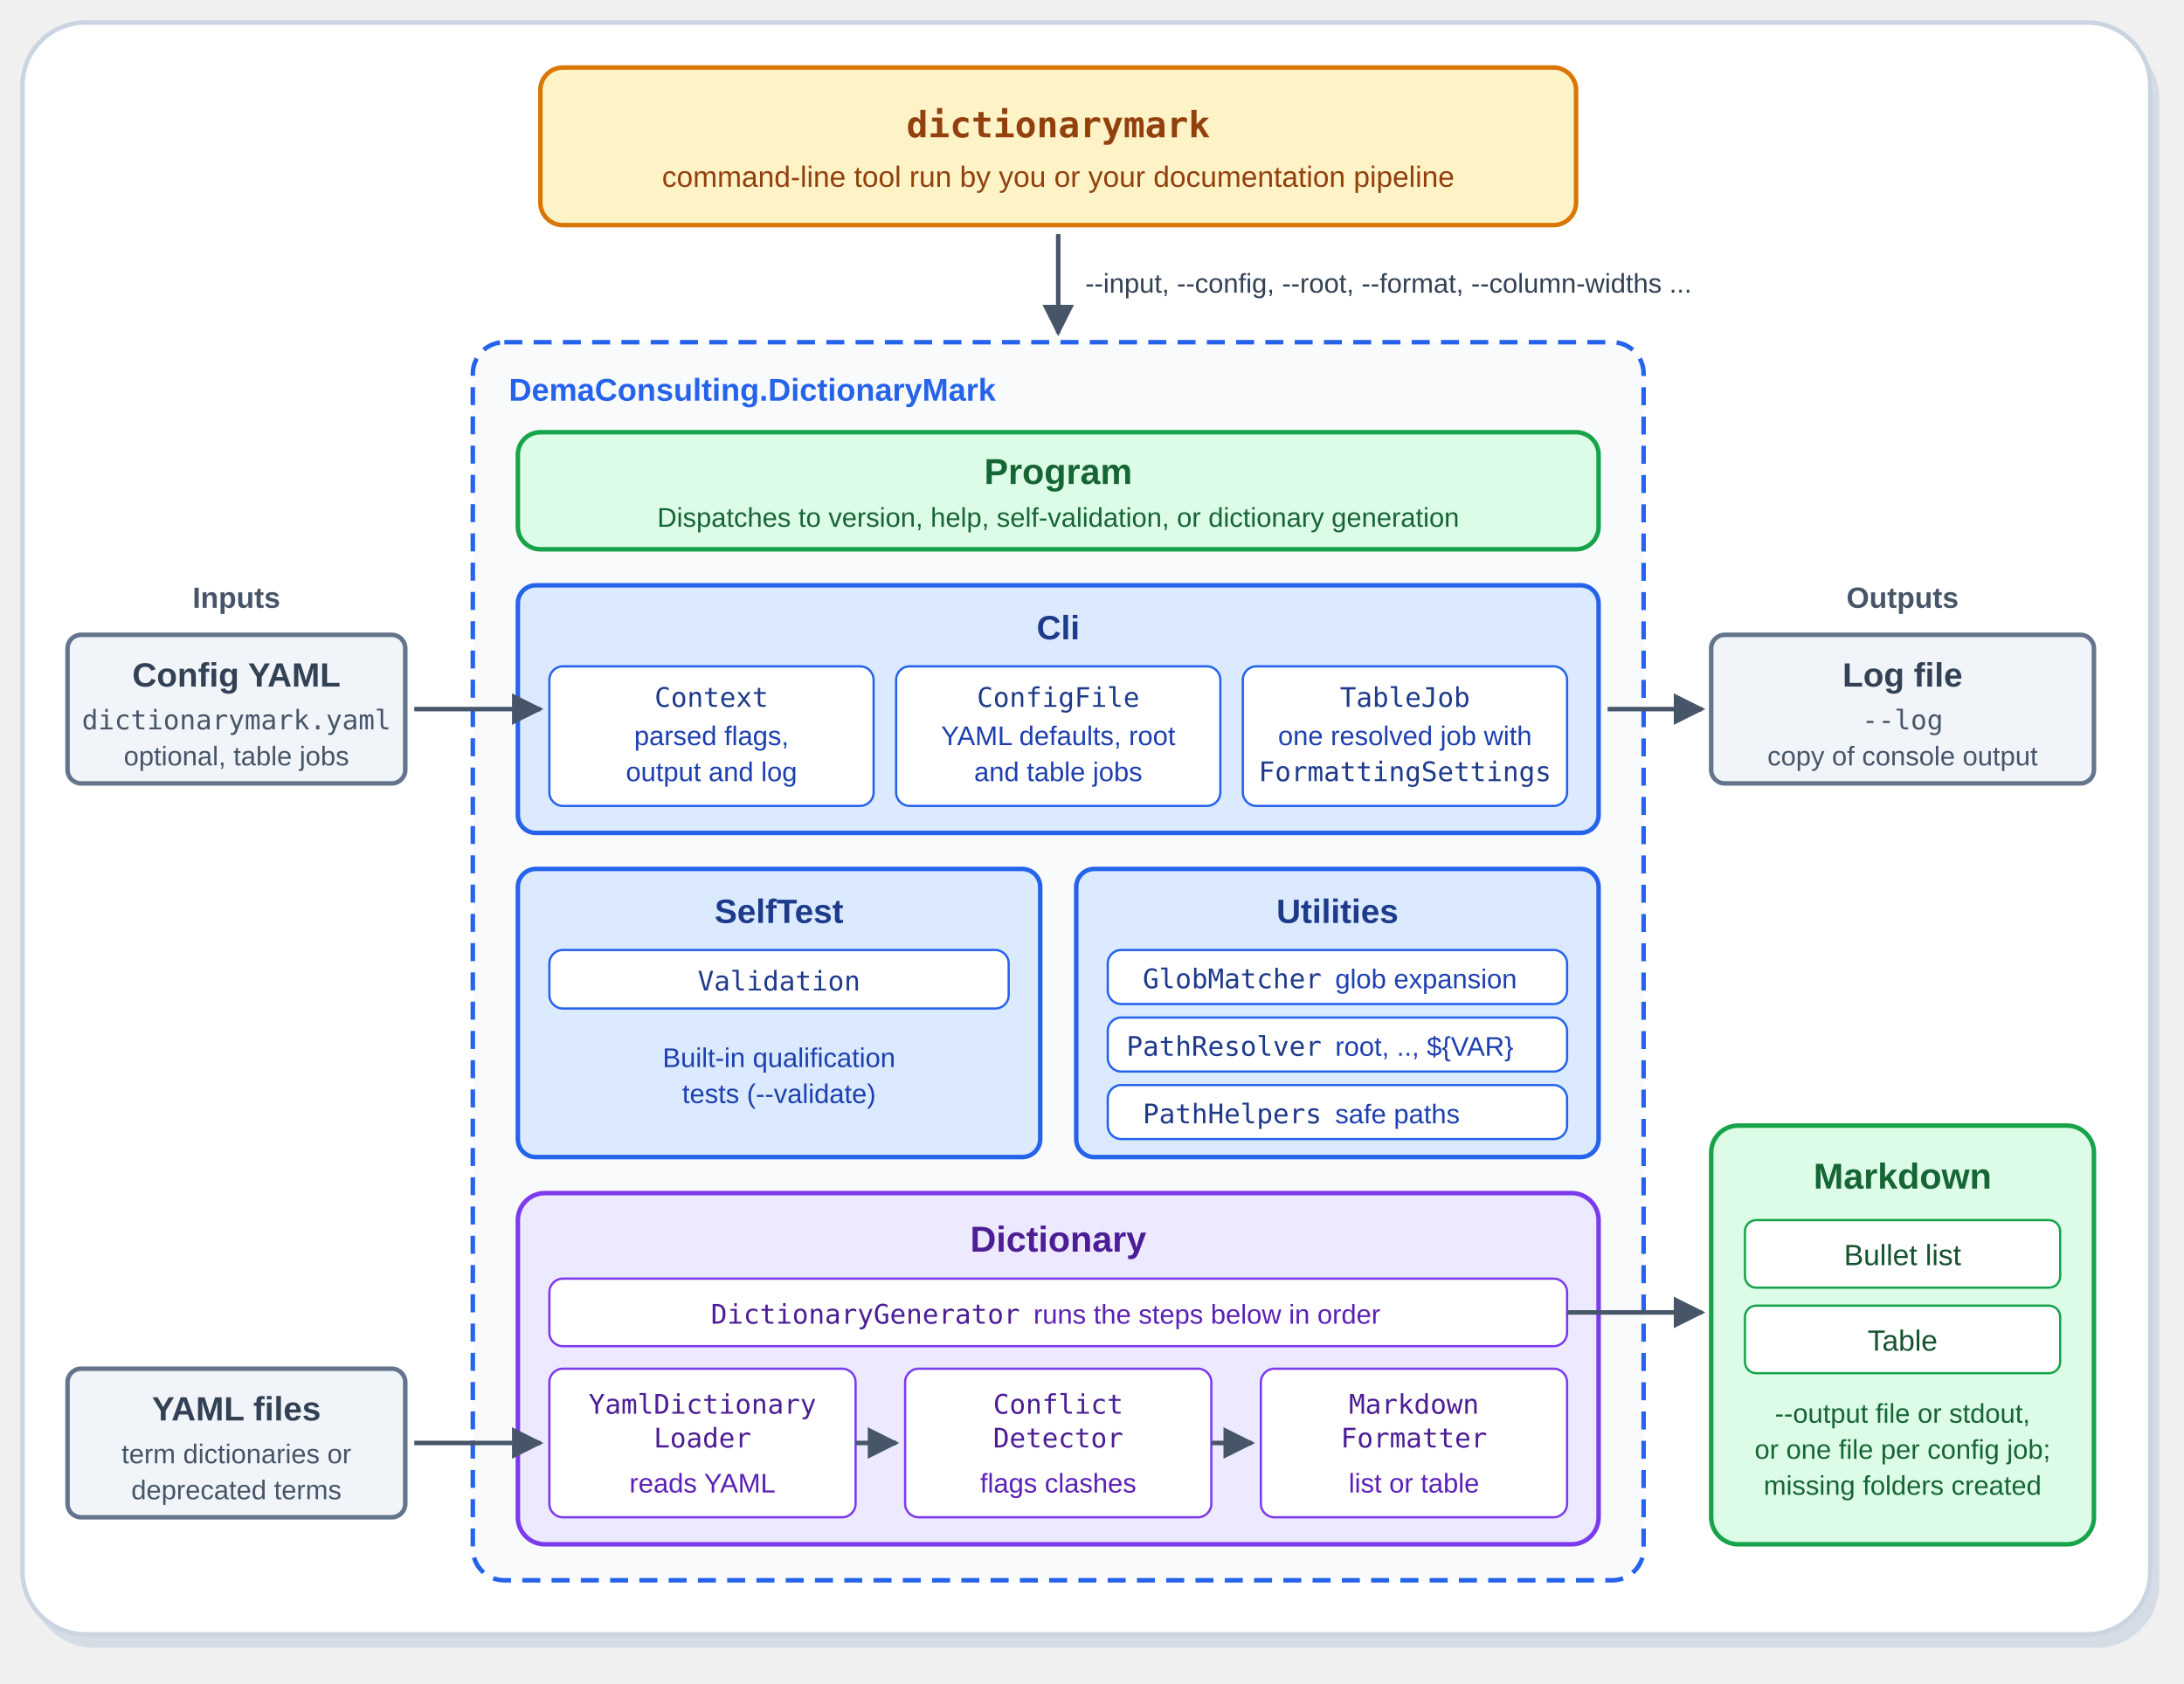
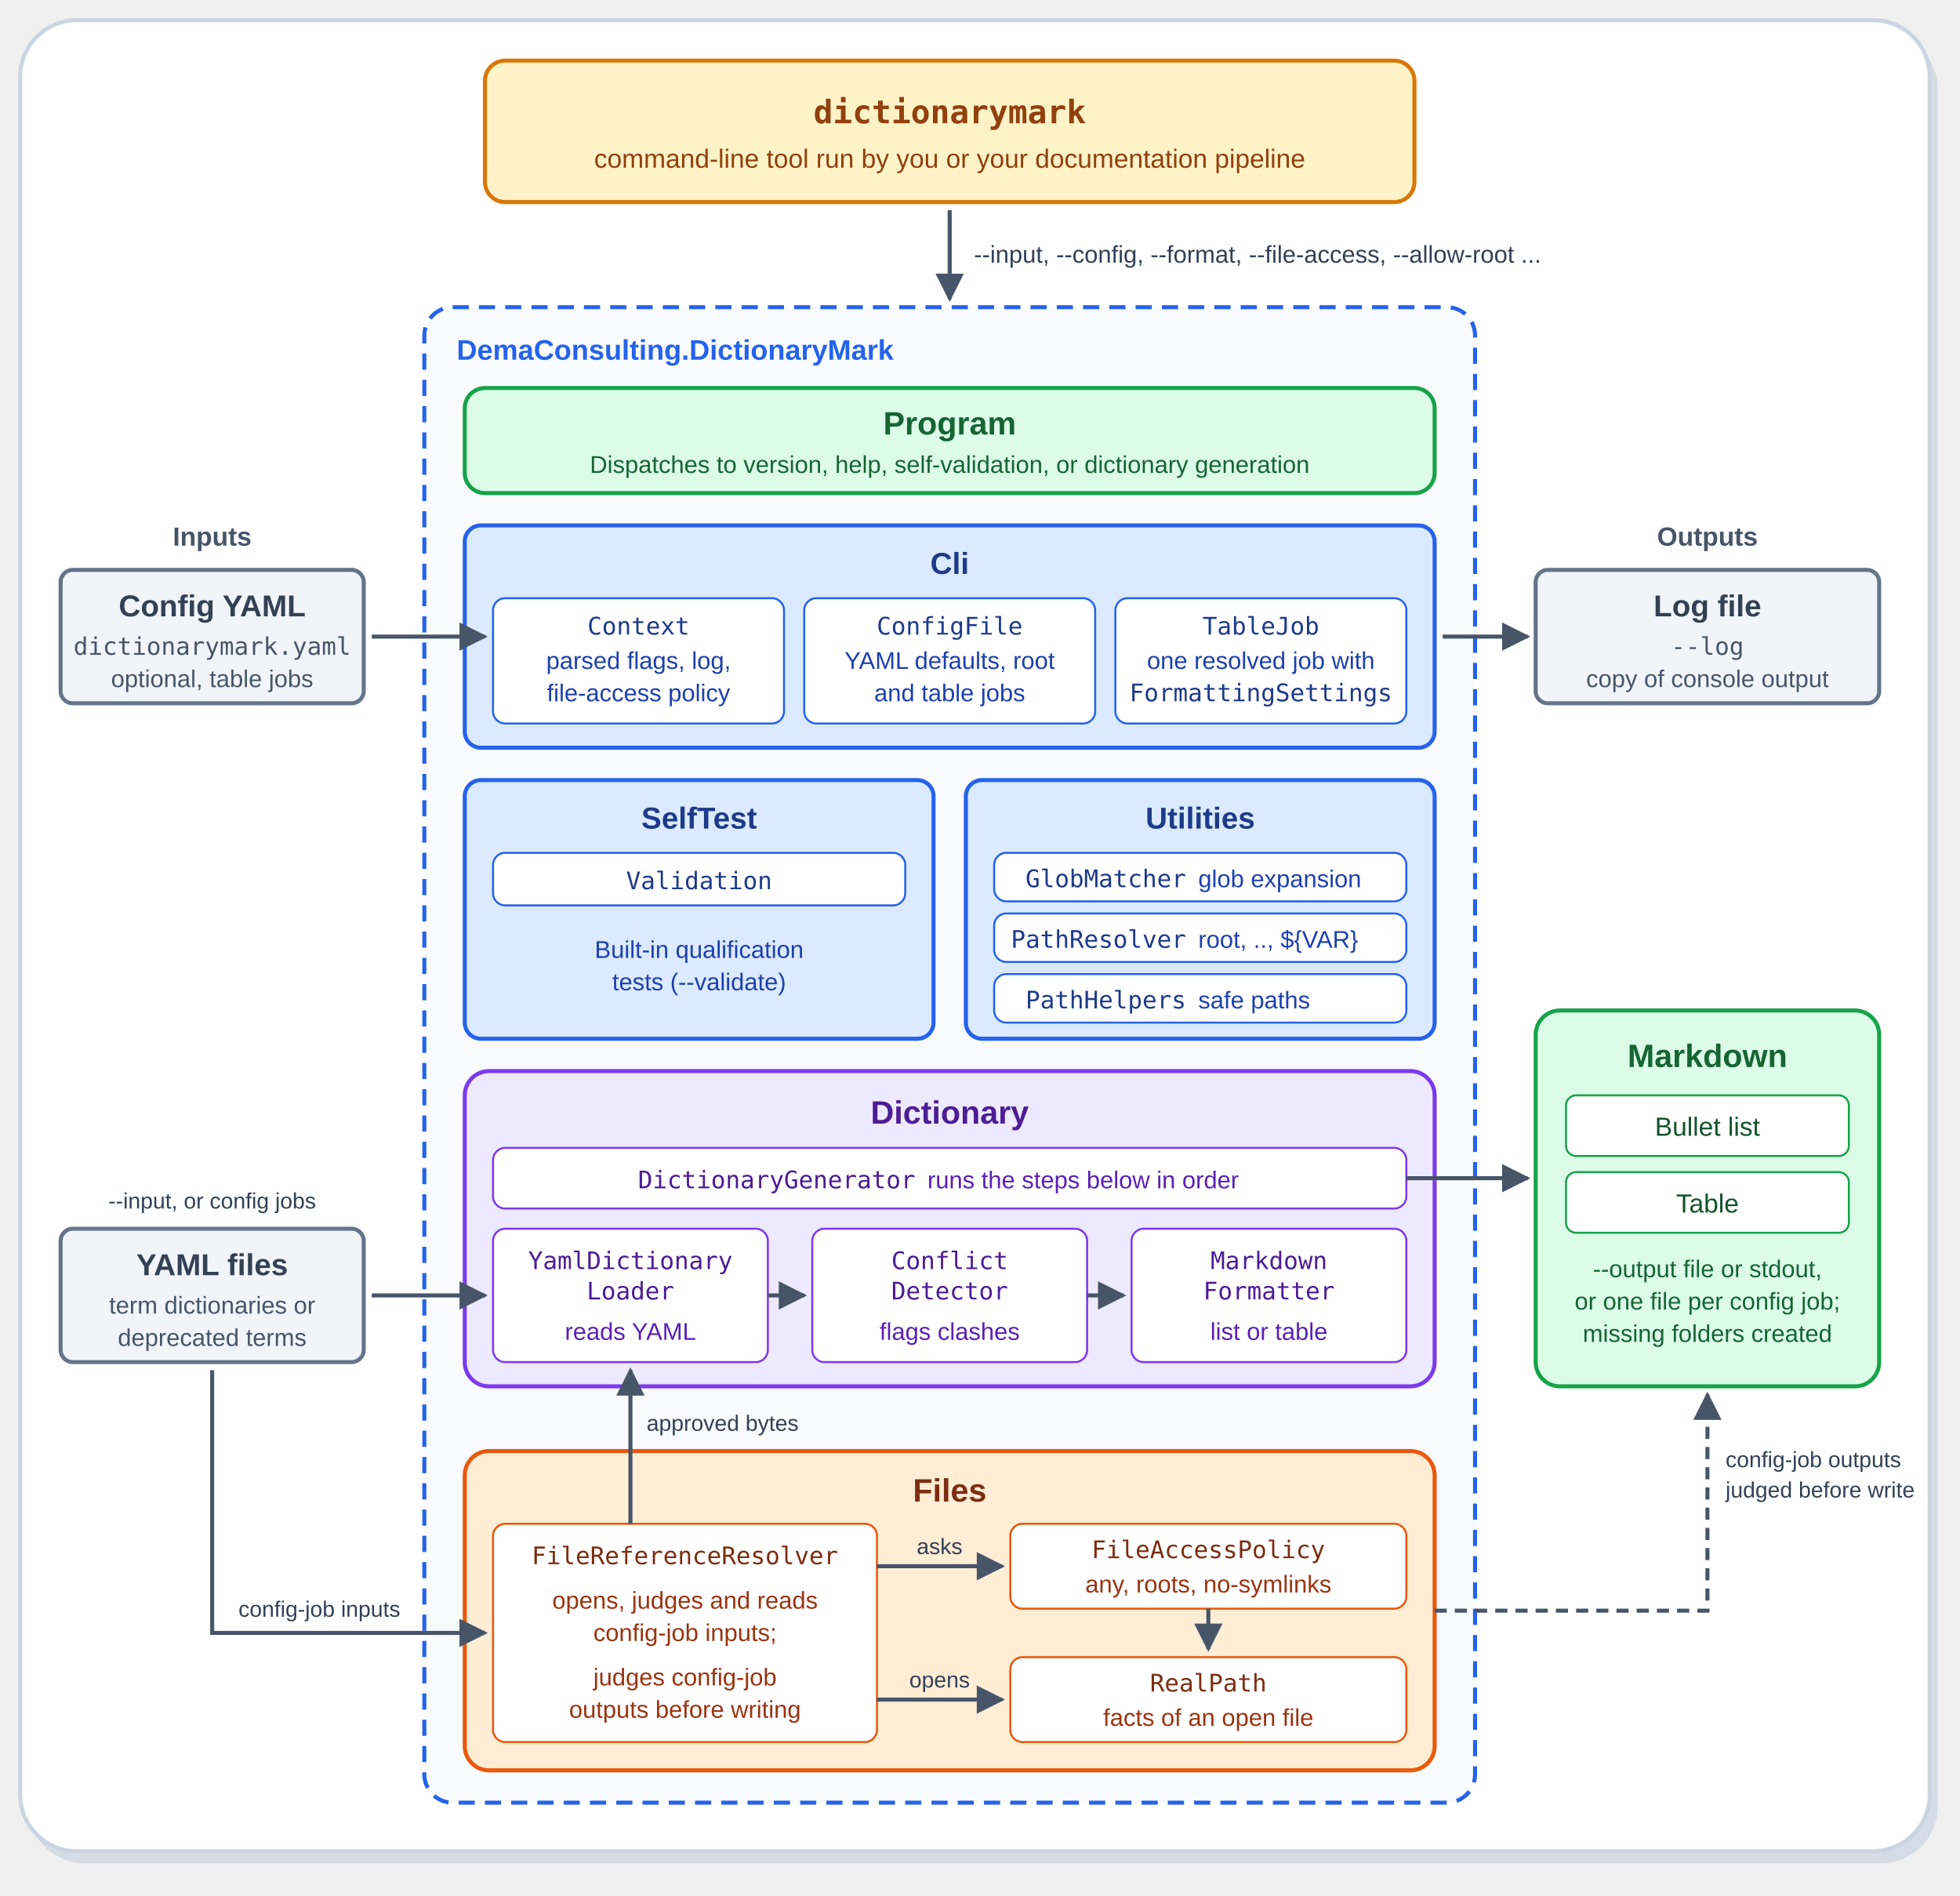
- <svg xmlns="http://www.w3.org/2000/svg" width="970" height="748" viewBox="0 0 970 748" font-family="Segoe UI, Arial, sans-serif">
+ <svg xmlns="http://www.w3.org/2000/svg" width="970" height="938" viewBox="0 0 970 938" font-family="Segoe UI, Arial, sans-serif">
  <defs>
    <marker id="a" viewBox="0 0 10 10" refX="9" refY="5" markerWidth="7" markerHeight="7" orient="auto-start-reverse">
      <path d="M0,0 L10,5 L0,10 z" fill="#475569" />
    </marker>
  </defs>
-   <rect x="14" y="16" width="945" height="716" rx="28" fill="#d5dce6" />
-   <rect x="10" y="10" width="945" height="716" rx="28" fill="#ffffff" stroke="#cbd5e1" stroke-width="2" />
+   <rect x="14" y="16" width="945" height="906" rx="28" fill="#d5dce6" />
+   <rect x="10" y="10" width="945" height="906" rx="28" fill="#ffffff" stroke="#cbd5e1" stroke-width="2" />
  <g transform="translate(30,30)">
    <rect x="210" y="0" width="460" height="70" rx="10" fill="#fef3c7" stroke="#d97706" stroke-width="2" />
    <text x="440" y="31" font-size="16" font-family="Consolas, monospace" font-weight="600" fill="#92400e" text-anchor="middle">dictionarymark</text>
    <text x="440" y="53" font-size="13" fill="#92400e" text-anchor="middle">command-line tool run by you or your documentation pipeline</text>
    <line x1="440" y1="74" x2="440" y2="118" stroke="#475569" stroke-width="2" marker-end="url(#a)" />
-     <text x="452" y="100" font-size="12" fill="#334155">--input, --config, --root, --format, --column-widths ...</text>
-     <rect x="180" y="122" width="520" height="550" rx="14" fill="#f8fafc" stroke="#2563eb" stroke-width="2" stroke-dasharray="8 5" />
+     <text x="452" y="100" font-size="12" fill="#334155">--input, --config, --format, --file-access, --allow-root ...</text>
+     <rect x="180" y="122" width="520" height="740" rx="14" fill="#f8fafc" stroke="#2563eb" stroke-width="2" stroke-dasharray="8 5" />
    <text x="196" y="148" font-size="14" font-weight="600" fill="#2563eb">DemaConsulting.DictionaryMark</text>
    <rect x="200" y="162" width="480" height="52" rx="10" fill="#dcfce7" stroke="#16a34a" stroke-width="2" />
    <text x="440" y="185" font-size="16" font-weight="600" fill="#166534" text-anchor="middle">Program</text>
    <text x="440" y="204" font-size="12" fill="#166534" text-anchor="middle">Dispatches to version, help, self-validation, or dictionary generation</text>
    <rect x="200" y="230" width="480" height="110" rx="8" fill="#dbeafe" stroke="#2563eb" stroke-width="2" />
    <text x="440" y="254" font-size="15" font-weight="600" fill="#1e3a8a" text-anchor="middle">Cli</text>
    <g font-size="12" text-anchor="middle">
      <rect x="214" y="266" width="144" height="62" rx="6" fill="#ffffff" stroke="#2563eb" />
      <text x="286" y="284" font-family="Consolas, monospace" fill="#1e3a8a">Context</text>
-       <text x="286" y="301" fill="#1e40af">parsed flags,</text>
-       <text x="286" y="317" fill="#1e40af">output and log</text>
+       <text x="286" y="301" fill="#1e40af">parsed flags, log,</text>
+       <text x="286" y="317" fill="#1e40af">file-access policy</text>
      <rect x="368" y="266" width="144" height="62" rx="6" fill="#ffffff" stroke="#2563eb" />
      <text x="440" y="284" font-family="Consolas, monospace" fill="#1e3a8a">ConfigFile</text>
      <text x="440" y="301" fill="#1e40af">YAML defaults, root</text>
      <text x="440" y="317" fill="#1e40af">and table jobs</text>
      <rect x="522" y="266" width="144" height="62" rx="6" fill="#ffffff" stroke="#2563eb" />
      <text x="594" y="284" font-family="Consolas, monospace" fill="#1e3a8a">TableJob</text>
      <text x="594" y="301" fill="#1e40af">one resolved job with</text>
      <text x="594" y="317" font-family="Consolas, monospace" fill="#1e3a8a">FormattingSettings</text>
    </g>
    <rect x="200" y="356" width="232" height="128" rx="8" fill="#dbeafe" stroke="#2563eb" stroke-width="2" />
    <text x="316" y="380" font-size="15" font-weight="600" fill="#1e3a8a" text-anchor="middle">SelfTest</text>
    <rect x="214" y="392" width="204" height="26" rx="6" fill="#ffffff" stroke="#2563eb" />
    <text x="316" y="410" font-size="12" font-family="Consolas, monospace" fill="#1e3a8a" text-anchor="middle">Validation</text>
    <text x="316" y="444" font-size="12" fill="#1e40af" text-anchor="middle">Built-in qualification</text>
    <text x="316" y="460" font-size="12" fill="#1e40af" text-anchor="middle">tests (--validate)</text>
    <rect x="448" y="356" width="232" height="128" rx="8" fill="#dbeafe" stroke="#2563eb" stroke-width="2" />
    <text x="564" y="380" font-size="15" font-weight="600" fill="#1e3a8a" text-anchor="middle">Utilities</text>
    <g font-size="12">
      <rect x="462" y="392" width="204" height="24" rx="6" fill="#ffffff" stroke="#2563eb" />
      <text x="557" y="409" font-family="Consolas, monospace" fill="#1e3a8a" text-anchor="end">GlobMatcher</text>
      <text x="563" y="409" fill="#1e40af">glob expansion</text>
      <rect x="462" y="422" width="204" height="24" rx="6" fill="#ffffff" stroke="#2563eb" />
      <text x="557" y="439" font-family="Consolas, monospace" fill="#1e3a8a" text-anchor="end">PathResolver</text>
      <text x="563" y="439" fill="#1e40af">root, .., ${VAR}</text>
      <rect x="462" y="452" width="204" height="24" rx="6" fill="#ffffff" stroke="#2563eb" />
      <text x="557" y="469" font-family="Consolas, monospace" fill="#1e3a8a" text-anchor="end">PathHelpers</text>
      <text x="563" y="469" fill="#1e40af">safe paths</text>
    </g>
    <rect x="200" y="500" width="480" height="156" rx="12" fill="#ede9fe" stroke="#7c3aed" stroke-width="2" />
    <text x="440" y="526" font-size="16" font-weight="600" fill="#4c1d95" text-anchor="middle">Dictionary</text>
    <rect x="214" y="538" width="452" height="30" rx="6" fill="#ffffff" stroke="#7c3aed" />
    <text x="423" y="558" font-size="12" font-family="Consolas, monospace" fill="#4c1d95" text-anchor="end">DictionaryGenerator</text>
    <text x="429" y="558" font-size="12" fill="#5b21b6">runs the steps below in order</text>
    <rect x="214" y="578" width="136" height="66" rx="6" fill="#ffffff" stroke="#7c3aed" />
    <text x="282" y="598" font-size="12" font-family="Consolas, monospace" fill="#4c1d95" text-anchor="middle">YamlDictionary</text>
    <text x="282" y="613" font-size="12" font-family="Consolas, monospace" fill="#4c1d95" text-anchor="middle">Loader</text>
    <text x="282" y="633" font-size="12" fill="#5b21b6" text-anchor="middle">reads YAML</text>
    <rect x="372" y="578" width="136" height="66" rx="6" fill="#ffffff" stroke="#7c3aed" />
    <text x="440" y="598" font-size="12" font-family="Consolas, monospace" fill="#4c1d95" text-anchor="middle">Conflict</text>
    <text x="440" y="613" font-size="12" font-family="Consolas, monospace" fill="#4c1d95" text-anchor="middle">Detector</text>
    <text x="440" y="633" font-size="12" fill="#5b21b6" text-anchor="middle">flags clashes</text>
    <rect x="530" y="578" width="136" height="66" rx="6" fill="#ffffff" stroke="#7c3aed" />
    <text x="598" y="598" font-size="12" font-family="Consolas, monospace" fill="#4c1d95" text-anchor="middle">Markdown</text>
    <text x="598" y="613" font-size="12" font-family="Consolas, monospace" fill="#4c1d95" text-anchor="middle">Formatter</text>
    <text x="598" y="633" font-size="12" fill="#5b21b6" text-anchor="middle">list or table</text>
    <line x1="350" y1="611" x2="368" y2="611" stroke="#475569" stroke-width="2" marker-end="url(#a)" />
    <line x1="508" y1="611" x2="526" y2="611" stroke="#475569" stroke-width="2" marker-end="url(#a)" />
    <text x="75" y="240" font-size="13" font-weight="600" fill="#475569" text-anchor="middle">Inputs</text>
    <rect x="0" y="252" width="150" height="66" rx="6" fill="#f1f5f9" stroke="#64748b" stroke-width="2" />
    <text x="75" y="275" font-size="15" font-weight="600" fill="#334155" text-anchor="middle">Config YAML</text>
    <text x="75" y="294" font-size="12" font-family="Consolas, monospace" fill="#475569" text-anchor="middle">dictionarymark.yaml</text>
    <text x="75" y="310" font-size="12" fill="#475569" text-anchor="middle">optional, table jobs</text>
    <line x1="154" y1="285" x2="210" y2="285" stroke="#475569" stroke-width="2" marker-end="url(#a)" />
+     <text x="75" y="568" font-size="11" fill="#334155" text-anchor="middle">--input, or config jobs</text>
    <rect x="0" y="578" width="150" height="66" rx="6" fill="#f1f5f9" stroke="#64748b" stroke-width="2" />
    <text x="75" y="601" font-size="15" font-weight="600" fill="#334155" text-anchor="middle">YAML files</text>
    <text x="75" y="620" font-size="12" fill="#475569" text-anchor="middle">term dictionaries or</text>
    <text x="75" y="636" font-size="12" fill="#475569" text-anchor="middle">deprecated terms</text>
    <line x1="154" y1="611" x2="210" y2="611" stroke="#475569" stroke-width="2" marker-end="url(#a)" />
+     <rect x="200" y="688" width="480" height="158" rx="12" fill="#ffedd5" stroke="#ea580c" stroke-width="2" />
+     <text x="440" y="713" font-size="16" font-weight="600" fill="#7c2d12" text-anchor="middle">Files</text>
+     <g font-size="12" text-anchor="middle">
+       <rect x="214" y="724" width="190" height="108" rx="6" fill="#ffffff" stroke="#ea580c" />
+       <text x="309" y="744" font-family="Consolas, monospace" fill="#7c2d12">FileReferenceResolver</text>
+       <text x="309" y="766" fill="#9a3412">opens, judges and reads</text>
+       <text x="309" y="782" fill="#9a3412">config-job inputs;</text>
+       <text x="309" y="804" fill="#9a3412">judges config-job</text>
+       <text x="309" y="820" fill="#9a3412">outputs before writing</text>
+       <rect x="470" y="724" width="196" height="42" rx="6" fill="#ffffff" stroke="#ea580c" />
+       <text x="568" y="741" font-family="Consolas, monospace" fill="#7c2d12">FileAccessPolicy</text>
+       <text x="568" y="758" fill="#9a3412">any, roots, no-symlinks</text>
+       <rect x="470" y="790" width="196" height="42" rx="6" fill="#ffffff" stroke="#ea580c" />
+       <text x="568" y="807" font-family="Consolas, monospace" fill="#7c2d12">RealPath</text>
+       <text x="568" y="824" fill="#9a3412">facts of an open file</text>
+     </g>
+     <line x1="404" y1="745" x2="466" y2="745" stroke="#475569" stroke-width="2" marker-end="url(#a)" />
+     <text x="435" y="739" font-size="11" fill="#334155" text-anchor="middle">asks</text>
+     <line x1="404" y1="811" x2="466" y2="811" stroke="#475569" stroke-width="2" marker-end="url(#a)" />
+     <text x="435" y="805" font-size="11" fill="#334155" text-anchor="middle">opens</text>
+     <line x1="568" y1="766" x2="568" y2="786" stroke="#475569" stroke-width="2" marker-end="url(#a)" />
+     <polyline points="75,648 75,778 210,778" fill="none" stroke="#475569" stroke-width="2" marker-end="url(#a)" />
+     <text x="88" y="770" font-size="11" fill="#334155">config-job inputs</text>
+     <line x1="282" y1="724" x2="282" y2="648" stroke="#475569" stroke-width="2" marker-end="url(#a)" />
+     <text x="290" y="678" font-size="11" fill="#334155">approved bytes</text>
    <text x="815" y="240" font-size="13" font-weight="600" fill="#475569" text-anchor="middle">Outputs</text>
    <rect x="730" y="252" width="170" height="66" rx="6" fill="#f1f5f9" stroke="#64748b" stroke-width="2" />
    <text x="815" y="275" font-size="15" font-weight="600" fill="#334155" text-anchor="middle">Log file</text>
    <text x="815" y="294" font-size="12" font-family="Consolas, monospace" fill="#475569" text-anchor="middle">--log</text>
    <text x="815" y="310" font-size="12" fill="#475569" text-anchor="middle">copy of console output</text>
    <line x1="684" y1="285" x2="726" y2="285" stroke="#475569" stroke-width="2" marker-end="url(#a)" />
    <rect x="730" y="470" width="170" height="186" rx="12" fill="#dcfce7" stroke="#16a34a" stroke-width="2" />
    <text x="815" y="498" font-size="16" font-weight="600" fill="#166534" text-anchor="middle">Markdown</text>
    <g font-size="13" fill="#14532d" text-anchor="middle">
      <rect x="745" y="512" width="140" height="30" rx="5" fill="#ffffff" stroke="#16a34a" />
      <text x="815" y="532">Bullet list</text>
      <rect x="745" y="550" width="140" height="30" rx="5" fill="#ffffff" stroke="#16a34a" />
      <text x="815" y="570">Table</text>
    </g>
    <text x="815" y="602" font-size="12" fill="#166534" text-anchor="middle">--output file or stdout,</text>
    <text x="815" y="618" font-size="12" fill="#166534" text-anchor="middle">or one file per config job;</text>
    <text x="815" y="634" font-size="12" fill="#166534" text-anchor="middle">missing folders created</text>
    <line x1="666" y1="553" x2="726" y2="553" stroke="#475569" stroke-width="2" marker-end="url(#a)" />
+     <polyline points="680,767 815,767 815,660" fill="none" stroke="#475569" stroke-width="2" stroke-dasharray="6 4" marker-end="url(#a)" />
+     <text x="824" y="696" font-size="11" fill="#334155">config-job outputs</text>
+     <text x="824" y="711" font-size="11" fill="#334155">judged before write</text>
  </g>
</svg>
